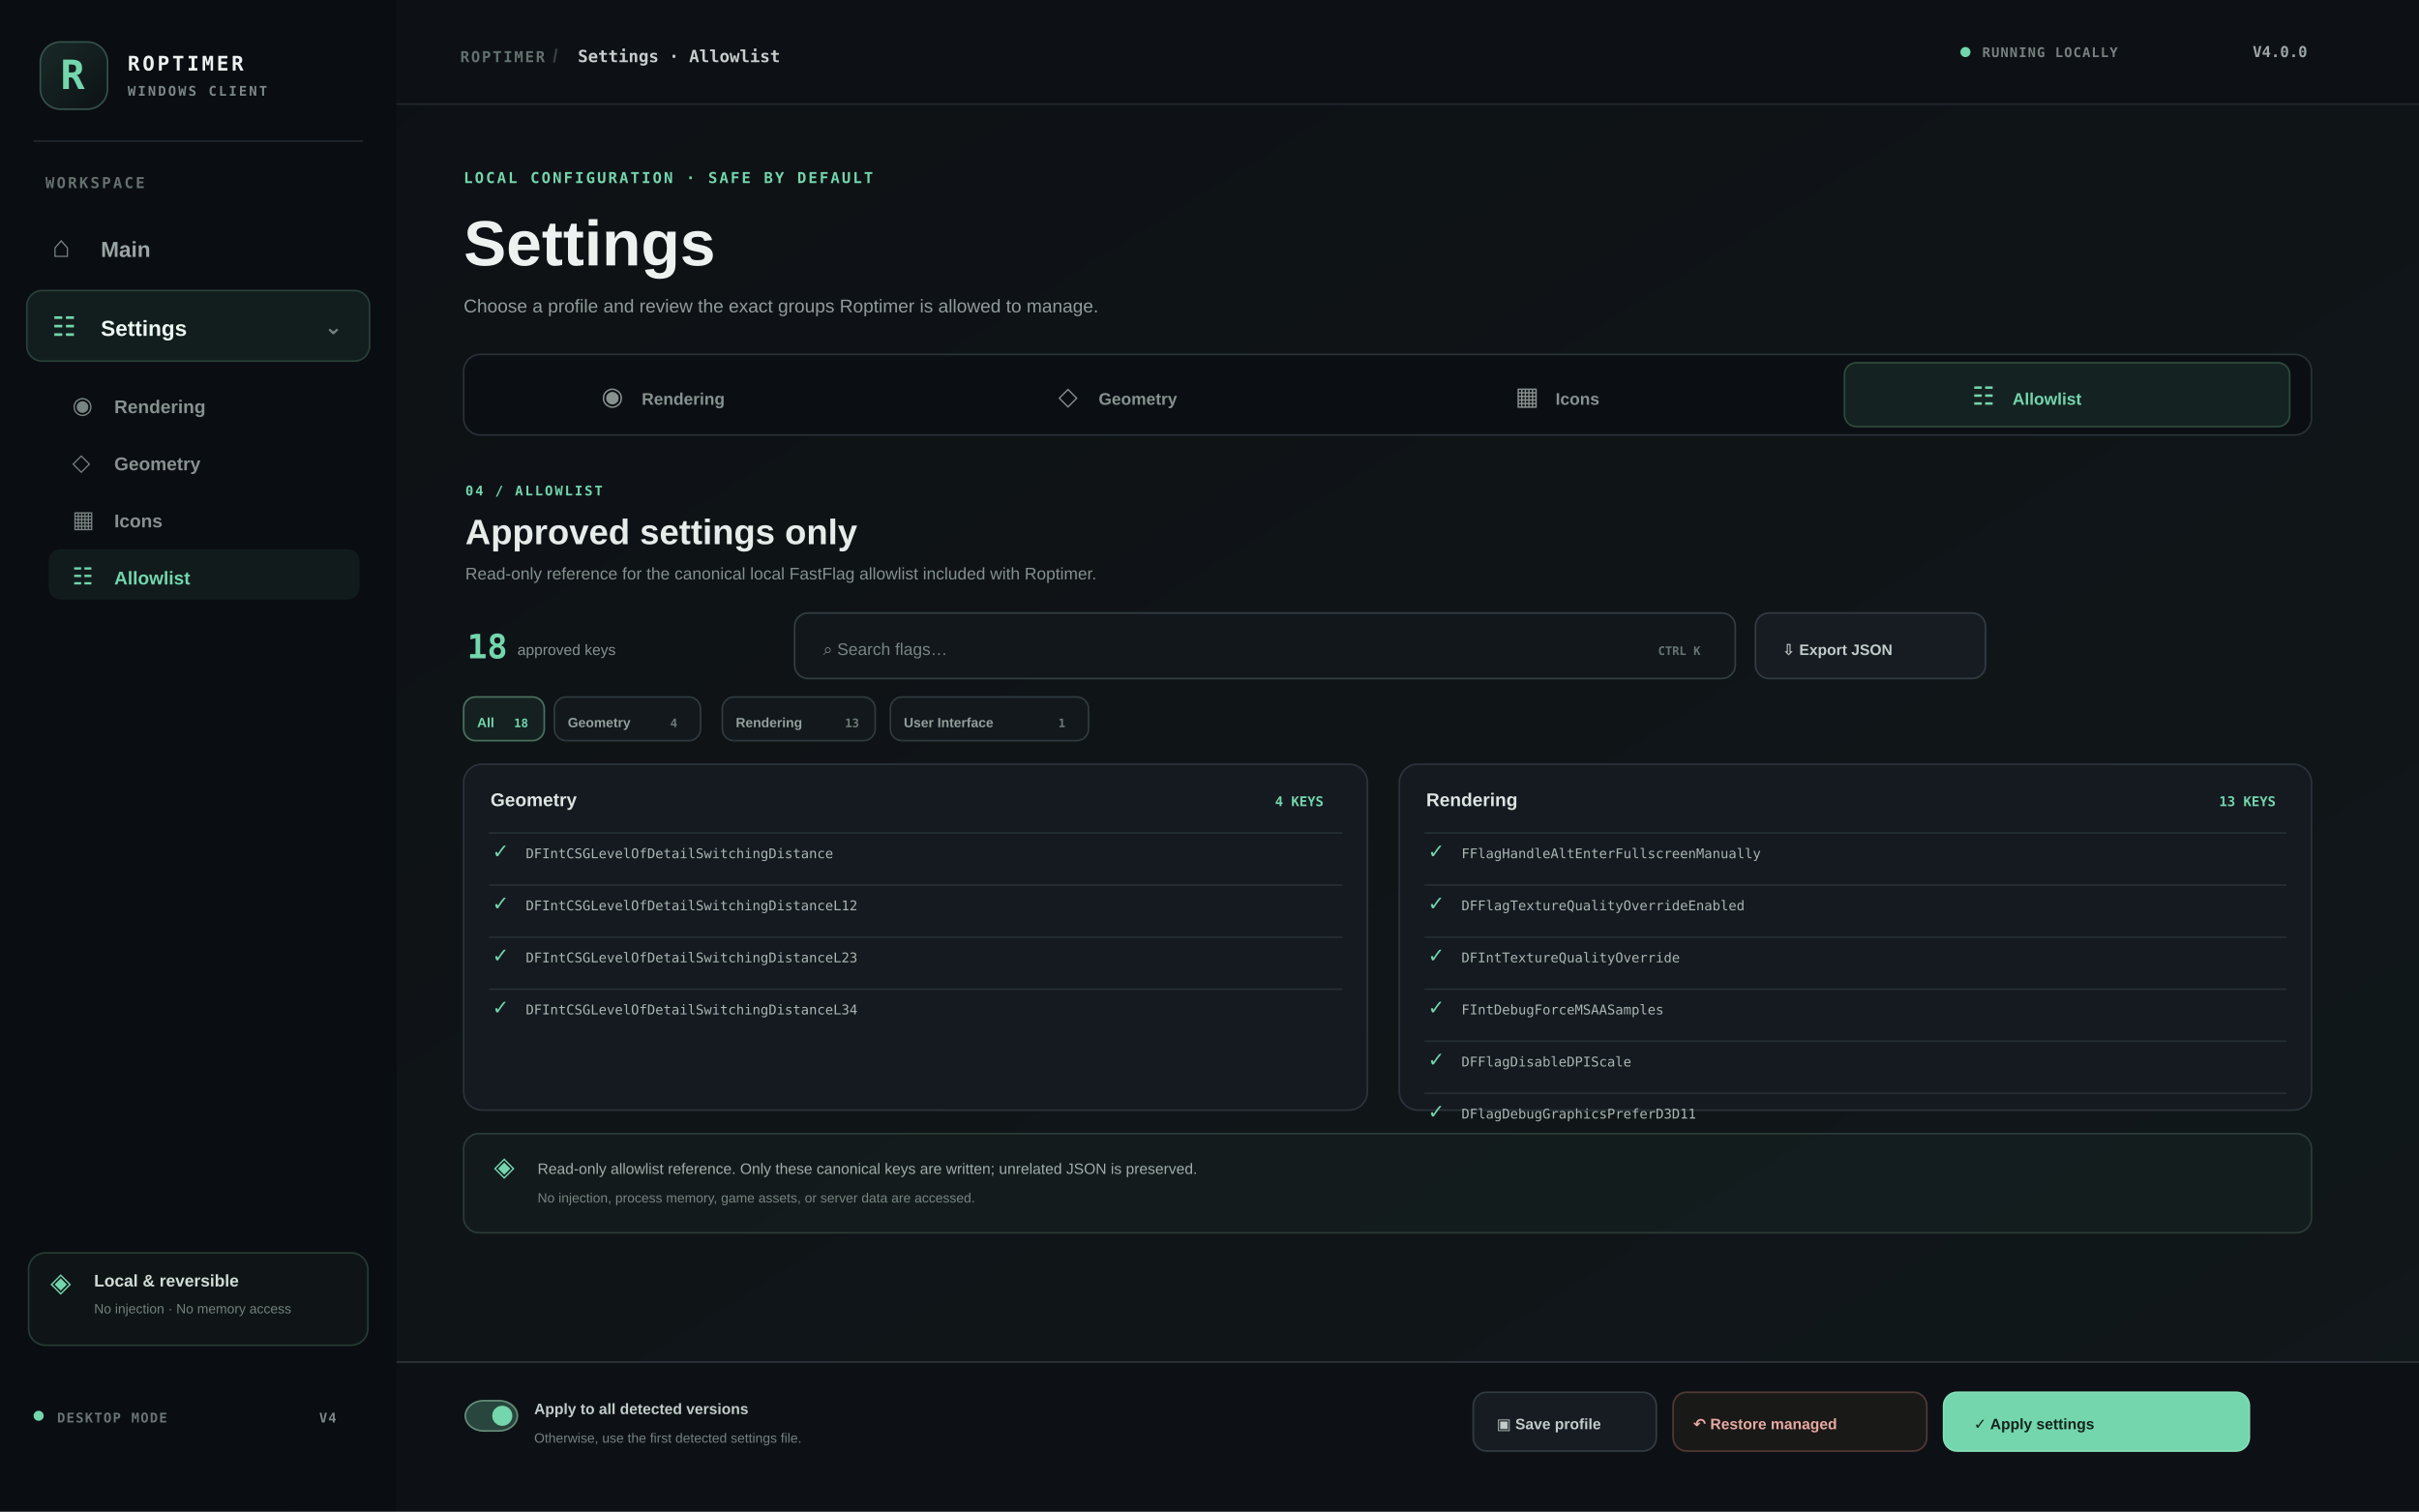
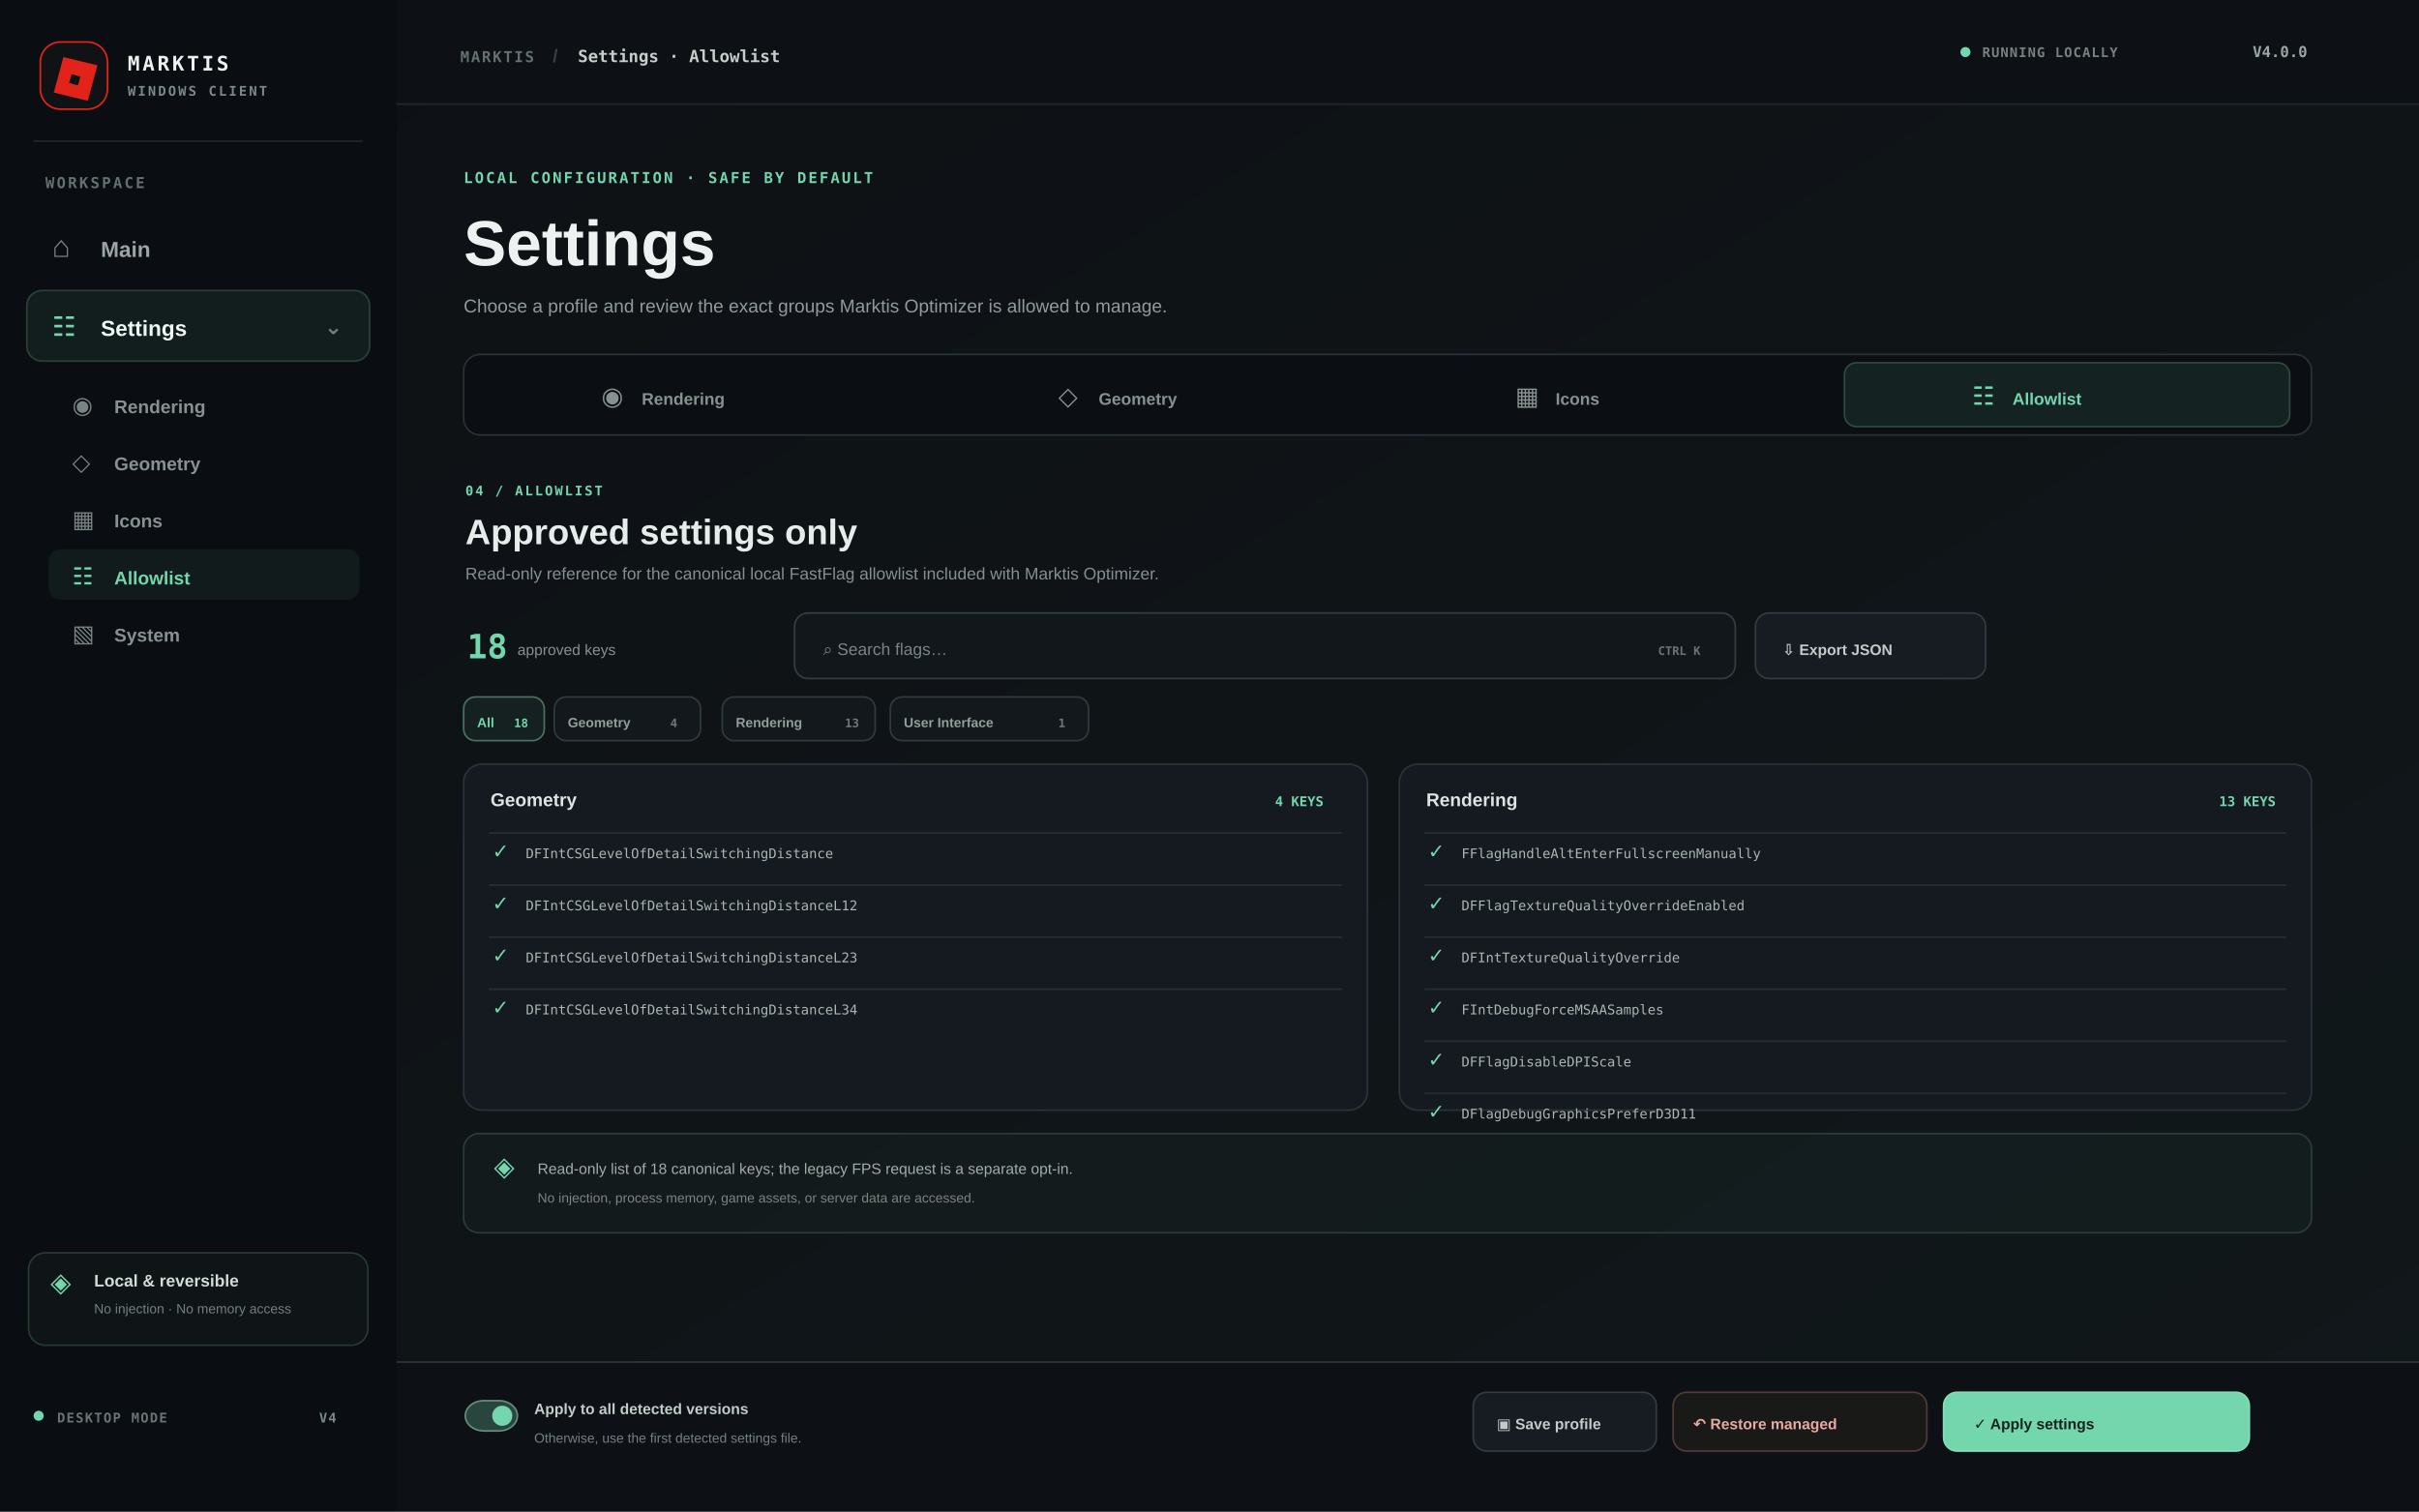
<svg xmlns="http://www.w3.org/2000/svg" width="1440" height="900" viewBox="0 0 1440 900">
  <defs>
    <linearGradient id="bg" x1="0" y1="0" x2="1" y2="1">
      <stop stop-color="#0d1014" />
      <stop offset="1" stop-color="#11181a" />
    </linearGradient>
    <linearGradient id="accent" x1="0" y1="0" x2="1" y2="1">
      <stop stop-color="#73d6ad" stop-opacity=".14" />
      <stop offset="1" stop-color="#73d6ad" stop-opacity=".025" />
    </linearGradient>
  </defs>
  <rect width="100%" height="100%" fill="url(#bg)" />
  <rect x="0" y="0" width="236" height="900" rx="0" fill="#0a0d11" />
  <path d="M236 0H236" stroke="#20272d" stroke-width="1" />
-   <rect x="24" y="25" width="40" height="40" rx="12" fill="url(#accent)" stroke="#345047" stroke-width="1" />
-   <text x="36" y="53" fill="#73d6ad" font-family="Consolas, monospace" font-size="24px" font-weight="800">R</text>
-   <text x="76" y="42" fill="#edf2f1" font-family="Consolas, monospace" font-size="12px" font-weight="800" letter-spacing="1.6px">ROPTIMER</text>
+   <rect x="24" y="25" width="40" height="40" rx="12" fill="#111215" stroke="#e2231a" stroke-width="1" />
+   <path d="M6.2 1.6 22.4 5.5 17.8 22.4 1.6 18.5 6.2 1.6ZM10.1 9.7 8.9 13.9 13.1 15.1 14.3 10.9 10.1 9.7Z" transform="translate(30 32) scale(1.25)" fill="#e2231a" fill-rule="evenodd" />
+   <text x="76" y="42" fill="#edf2f1" font-family="Consolas, monospace" font-size="12px" font-weight="800" letter-spacing="1.6px">MARKTIS</text>
  <text x="76" y="57" fill="#7c8988" font-family="Consolas, monospace" font-size="8px" font-weight="700" letter-spacing="1.2px">WINDOWS CLIENT</text>
  <path d="M20 84H216" stroke="#20272f" stroke-width="1" />
  <text x="27" y="112" fill="#65716e" font-family="Consolas, monospace" font-size="9px" font-weight="800" letter-spacing="1.3px">WORKSPACE</text>
  <rect x="16" y="126" width="204" height="42" rx="9" fill="transparent" />
  <text x="31" y="153" fill="#7b8886" font-family="Segoe UI, Arial, sans-serif" font-size="18px" font-weight="650">⌂</text>
  <text x="60" y="153" fill="#9aa5a4" font-family="Segoe UI, Arial, sans-serif" font-size="13px" font-weight="650">Main</text>
  <rect x="16" y="173" width="204" height="42" rx="9" fill="rgba(115,214,173,.085)" stroke="#294038" stroke-width="1" />
  <text x="31" y="200" fill="#73d6ad" font-family="Segoe UI, Arial, sans-serif" font-size="16px" font-weight="650">☷</text>
  <text x="60" y="200" fill="#eef8f3" font-family="Segoe UI, Arial, sans-serif" font-size="13px" font-weight="650">Settings</text>
  <text x="193" y="199" fill="#74807d" font-family="Segoe UI, Arial, sans-serif" font-size="13px" font-weight="600">⌄</text>
  <text x="43" y="246" fill="#788481" font-family="Segoe UI, Arial, sans-serif" font-size="14px" font-weight="600">◉</text>
  <text x="68" y="246" fill="#87918f" font-family="Segoe UI, Arial, sans-serif" font-size="11px" font-weight="600">Rendering</text>
  <text x="43" y="280" fill="#788481" font-family="Segoe UI, Arial, sans-serif" font-size="14px" font-weight="600">◇</text>
  <text x="68" y="280" fill="#87918f" font-family="Segoe UI, Arial, sans-serif" font-size="11px" font-weight="600">Geometry</text>
  <text x="43" y="314" fill="#788481" font-family="Segoe UI, Arial, sans-serif" font-size="14px" font-weight="600">▦</text>
  <text x="68" y="314" fill="#87918f" font-family="Segoe UI, Arial, sans-serif" font-size="11px" font-weight="600">Icons</text>
  <rect x="29" y="327" width="185" height="30" rx="7" fill="rgba(115,214,173,.07)" />
  <text x="43" y="348" fill="#73d6ad" font-family="Segoe UI, Arial, sans-serif" font-size="14px" font-weight="600">☷</text>
  <text x="68" y="348" fill="#73d6ad" font-family="Segoe UI, Arial, sans-serif" font-size="11px" font-weight="600">Allowlist</text>
+   <text x="43" y="382" fill="#788481" font-family="Segoe UI, Arial, sans-serif" font-size="14px" font-weight="600">▧</text>
+   <text x="68" y="382" fill="#87918f" font-family="Segoe UI, Arial, sans-serif" font-size="11px" font-weight="600">System</text>
  <rect x="17" y="746" width="202" height="55" rx="10" fill="rgba(115,214,173,.045)" stroke="#263a32" stroke-width="1" />
  <text x="30" y="769" fill="#73d6ad" font-family="Segoe UI, Arial, sans-serif" font-size="16px" font-weight="600">◈</text>
  <text x="56" y="766" fill="#d1ddd6" font-family="Segoe UI, Arial, sans-serif" font-size="10px" font-weight="700">Local &amp; reversible</text>
  <text x="56" y="782" fill="#72807a" font-family="Segoe UI, Arial, sans-serif" font-size="8px" font-weight="400">No injection · No memory access</text>
  <circle cx="23" cy="843" r="3" fill="#73d6ad" />
  <text x="34" y="847" fill="#697473" font-family="Consolas, monospace" font-size="8px" font-weight="800" letter-spacing="0.7px">DESKTOP MODE</text>
  <text x="190" y="847" fill="#7c8988" font-family="Consolas, monospace" font-size="8px" font-weight="800" letter-spacing="0.6px">V4</text>
  <rect x="236" y="0" width="1204" height="62" rx="0" fill="#0d1115" />
  <path d="M236 62H1440" stroke="#20272d" stroke-width="1" />
-   <text x="274" y="37" fill="#63706d" font-family="Consolas, monospace" font-size="9px" font-weight="700" letter-spacing="1px">ROPTIMER</text>
+   <text x="274" y="37" fill="#63706d" font-family="Consolas, monospace" font-size="9px" font-weight="700" letter-spacing="1px">MARKTIS</text>
  <text x="329" y="37" fill="#39413f" font-family="Segoe UI, Arial, sans-serif" font-size="11px" font-weight="600">/</text>
  <text x="344" y="37" fill="#c6cecc" font-family="Consolas, monospace" font-size="10px" font-weight="700">Settings · Allowlist</text>
  <circle cx="1170" cy="31" r="3" fill="#73d6ad" />
  <text x="1180" y="34" fill="#77817f" font-family="Consolas, monospace" font-size="8px" font-weight="800" letter-spacing="0.6px">RUNNING LOCALLY</text>
  <path d="M1322 24H1322" stroke="#323a3f" stroke-width="1" />
  <text x="1341" y="34" fill="#9da8a6" font-family="Consolas, monospace" font-size="9px" font-weight="800">V4.0.0</text>
  <text x="276" y="109" fill="#73d6ad" font-family="Consolas, monospace" font-size="9px" font-weight="800" letter-spacing="1.2px">LOCAL CONFIGURATION     ·     SAFE BY DEFAULT</text>
  <text x="276" y="158" fill="#edf2f1" font-family="Segoe UI, Arial, sans-serif" font-size="38px" font-weight="650">Settings</text>
-   <text x="276" y="186" fill="#909b99" font-family="Segoe UI, Arial, sans-serif" font-size="11px" font-weight="400">Choose a profile and review the exact groups Roptimer is allowed to manage.</text>
+   <text x="276" y="186" fill="#909b99" font-family="Segoe UI, Arial, sans-serif" font-size="11px" font-weight="400">Choose a profile and review the exact groups Marktis Optimizer is allowed to manage.</text>
  <rect x="276" y="211" width="1100" height="48" rx="10" fill="#0b0f13" stroke="#283137" stroke-width="1" />
  <text x="358" y="241" fill="#87918f" font-family="Segoe UI, Arial, sans-serif" font-size="15px" font-weight="600">◉</text>
  <text x="382" y="241" fill="#87918f" font-family="Segoe UI, Arial, sans-serif" font-size="10px" font-weight="700">Rendering</text>
  <text x="630" y="241" fill="#87918f" font-family="Segoe UI, Arial, sans-serif" font-size="15px" font-weight="600">◇</text>
  <text x="654" y="241" fill="#87918f" font-family="Segoe UI, Arial, sans-serif" font-size="10px" font-weight="700">Geometry</text>
  <text x="902" y="241" fill="#87918f" font-family="Segoe UI, Arial, sans-serif" font-size="15px" font-weight="600">▦</text>
  <text x="926" y="241" fill="#87918f" font-family="Segoe UI, Arial, sans-serif" font-size="10px" font-weight="700">Icons</text>
  <rect x="1098" y="216" width="265" height="38" rx="7" fill="rgba(115,214,173,.095)" stroke="#2e4a3d" stroke-width="1" />
  <text x="1174" y="241" fill="#73d6ad" font-family="Segoe UI, Arial, sans-serif" font-size="15px" font-weight="600">☷</text>
  <text x="1198" y="241" fill="#73d6ad" font-family="Segoe UI, Arial, sans-serif" font-size="10px" font-weight="700">Allowlist</text>
  <text x="277" y="295" fill="#73d6ad" font-family="Consolas, monospace" font-size="8px" font-weight="800" letter-spacing="1.1px">04 / ALLOWLIST</text>
  <text x="277" y="324" fill="#e5ecea" font-family="Segoe UI, Arial, sans-serif" font-size="21px" font-weight="630">Approved settings only</text>
-   <text x="277" y="345" fill="#84908d" font-family="Segoe UI, Arial, sans-serif" font-size="10px" font-weight="400">Read-only reference for the canonical local FastFlag allowlist included with Roptimer.</text>
+   <text x="277" y="345" fill="#84908d" font-family="Segoe UI, Arial, sans-serif" font-size="10px" font-weight="400">Read-only reference for the canonical local FastFlag allowlist included with Marktis Optimizer.</text>
  <text x="278" y="392" fill="#73d6ad" font-family="Consolas, monospace" font-size="20px" font-weight="750">18</text>
  <text x="308" y="390" fill="#86918e" font-family="Segoe UI, Arial, sans-serif" font-size="9px" font-weight="400">approved keys</text>
  <rect x="473" y="365" width="560" height="39" rx="8" fill="#11171b" stroke="#333d42" stroke-width="1" />
  <text x="490" y="390" fill="#798581" font-family="Segoe UI, Arial, sans-serif" font-size="10px" font-weight="400">⌕  Search flags…</text>
  <text x="987" y="390" fill="#687572" font-family="Consolas, monospace" font-size="7px" font-weight="700">CTRL K</text>
  <rect x="1045" y="365" width="137" height="39" rx="8" fill="#171c22" stroke="#323b42" stroke-width="1" />
  <text x="1061" y="390" fill="#c2ccca" font-family="Segoe UI, Arial, sans-serif" font-size="9px" font-weight="700">⇩  Export JSON</text>
  <rect x="276" y="415" width="48" height="26" rx="7" fill="rgba(115,214,173,.07)" stroke="#4a705f" stroke-width="1" />
  <text x="284" y="433" fill="#73d6ad" font-family="Segoe UI, Arial, sans-serif" font-size="8px" font-weight="600">All</text>
  <text x="306" y="433" fill="#73d6ad" font-family="Consolas, monospace" font-size="7px" font-weight="700">18</text>
  <rect x="330" y="415" width="87" height="26" rx="7" fill="#12181c" stroke="#303a3e" stroke-width="1" />
  <text x="338" y="433" fill="#93a09b" font-family="Segoe UI, Arial, sans-serif" font-size="8px" font-weight="600">Geometry</text>
  <text x="399" y="433" fill="#6e7b76" font-family="Consolas, monospace" font-size="7px" font-weight="700">4</text>
  <rect x="430" y="415" width="91" height="26" rx="7" fill="#12181c" stroke="#303a3e" stroke-width="1" />
  <text x="438" y="433" fill="#93a09b" font-family="Segoe UI, Arial, sans-serif" font-size="8px" font-weight="600">Rendering</text>
  <text x="503" y="433" fill="#6e7b76" font-family="Consolas, monospace" font-size="7px" font-weight="700">13</text>
  <rect x="530" y="415" width="118" height="26" rx="7" fill="#12181c" stroke="#303a3e" stroke-width="1" />
  <text x="538" y="433" fill="#93a09b" font-family="Segoe UI, Arial, sans-serif" font-size="8px" font-weight="600">User Interface</text>
  <text x="630" y="433" fill="#6e7b76" font-family="Consolas, monospace" font-size="7px" font-weight="700">1</text>
  <rect x="276" y="455" width="538" height="206" rx="11" fill="#151a20" stroke="#2a323b" stroke-width="1" />
  <text x="292" y="480" fill="#dce5e1" font-family="Segoe UI, Arial, sans-serif" font-size="11px" font-weight="720">Geometry</text>
  <text x="759" y="480" fill="#73d6ad" font-family="Consolas, monospace" font-size="8px" font-weight="700">4 KEYS</text>
  <path d="M291 496H799" stroke="#252e34" stroke-width="1" />
  <text x="293" y="511" fill="#73d6ad" font-family="Segoe UI, Arial, sans-serif" font-size="12px" font-weight="700">✓</text>
  <text x="313" y="511" fill="#a9b6b1" font-family="Consolas, monospace" font-size="8px" font-weight="500">DFIntCSGLevelOfDetailSwitchingDistance</text>
  <path d="M291 527H799" stroke="#252e34" stroke-width="1" />
  <text x="293" y="542" fill="#73d6ad" font-family="Segoe UI, Arial, sans-serif" font-size="12px" font-weight="700">✓</text>
  <text x="313" y="542" fill="#a9b6b1" font-family="Consolas, monospace" font-size="8px" font-weight="500">DFIntCSGLevelOfDetailSwitchingDistanceL12</text>
  <path d="M291 558H799" stroke="#252e34" stroke-width="1" />
  <text x="293" y="573" fill="#73d6ad" font-family="Segoe UI, Arial, sans-serif" font-size="12px" font-weight="700">✓</text>
  <text x="313" y="573" fill="#a9b6b1" font-family="Consolas, monospace" font-size="8px" font-weight="500">DFIntCSGLevelOfDetailSwitchingDistanceL23</text>
  <path d="M291 589H799" stroke="#252e34" stroke-width="1" />
  <text x="293" y="604" fill="#73d6ad" font-family="Segoe UI, Arial, sans-serif" font-size="12px" font-weight="700">✓</text>
  <text x="313" y="604" fill="#a9b6b1" font-family="Consolas, monospace" font-size="8px" font-weight="500">DFIntCSGLevelOfDetailSwitchingDistanceL34</text>
  <rect x="833" y="455" width="543" height="206" rx="11" fill="#151a20" stroke="#2a323b" stroke-width="1" />
  <text x="849" y="480" fill="#dce5e1" font-family="Segoe UI, Arial, sans-serif" font-size="11px" font-weight="720">Rendering</text>
  <text x="1321" y="480" fill="#73d6ad" font-family="Consolas, monospace" font-size="8px" font-weight="700">13 KEYS</text>
  <path d="M848 496H1361" stroke="#252e34" stroke-width="1" />
  <text x="850" y="511" fill="#73d6ad" font-family="Segoe UI, Arial, sans-serif" font-size="12px" font-weight="700">✓</text>
  <text x="870" y="511" fill="#a9b6b1" font-family="Consolas, monospace" font-size="8px" font-weight="500">FFlagHandleAltEnterFullscreenManually</text>
  <path d="M848 527H1361" stroke="#252e34" stroke-width="1" />
  <text x="850" y="542" fill="#73d6ad" font-family="Segoe UI, Arial, sans-serif" font-size="12px" font-weight="700">✓</text>
  <text x="870" y="542" fill="#a9b6b1" font-family="Consolas, monospace" font-size="8px" font-weight="500">DFFlagTextureQualityOverrideEnabled</text>
  <path d="M848 558H1361" stroke="#252e34" stroke-width="1" />
  <text x="850" y="573" fill="#73d6ad" font-family="Segoe UI, Arial, sans-serif" font-size="12px" font-weight="700">✓</text>
  <text x="870" y="573" fill="#a9b6b1" font-family="Consolas, monospace" font-size="8px" font-weight="500">DFIntTextureQualityOverride</text>
  <path d="M848 589H1361" stroke="#252e34" stroke-width="1" />
  <text x="850" y="604" fill="#73d6ad" font-family="Segoe UI, Arial, sans-serif" font-size="12px" font-weight="700">✓</text>
  <text x="870" y="604" fill="#a9b6b1" font-family="Consolas, monospace" font-size="8px" font-weight="500">FIntDebugForceMSAASamples</text>
  <path d="M848 620H1361" stroke="#252e34" stroke-width="1" />
  <text x="850" y="635" fill="#73d6ad" font-family="Segoe UI, Arial, sans-serif" font-size="12px" font-weight="700">✓</text>
  <text x="870" y="635" fill="#a9b6b1" font-family="Consolas, monospace" font-size="8px" font-weight="500">DFFlagDisableDPIScale</text>
  <path d="M848 651H1361" stroke="#252e34" stroke-width="1" />
  <text x="850" y="666" fill="#73d6ad" font-family="Segoe UI, Arial, sans-serif" font-size="12px" font-weight="700">✓</text>
  <text x="870" y="666" fill="#a9b6b1" font-family="Consolas, monospace" font-size="8px" font-weight="500">DFlagDebugGraphicsPreferD3D11</text>
  <rect x="276" y="675" width="1100" height="59" rx="9" fill="rgba(115,214,173,.035)" stroke="#2b3b35" stroke-width="1" />
  <text x="294" y="700" fill="#73d6ad" font-family="Segoe UI, Arial, sans-serif" font-size="16px" font-weight="600">◈</text>
-   <text x="320" y="699" fill="#a0ada8" font-family="Segoe UI, Arial, sans-serif" font-size="9px" font-weight="400">Read-only allowlist reference. Only these canonical keys are written; unrelated JSON is preserved.</text>
+   <text x="320" y="699" fill="#a0ada8" font-family="Segoe UI, Arial, sans-serif" font-size="9px" font-weight="400">Read-only list of 18 canonical keys; the legacy FPS request is a separate opt-in.</text>
  <text x="320" y="716" fill="#77847f" font-family="Segoe UI, Arial, sans-serif" font-size="8px" font-weight="400">No injection, process memory, game assets, or server data are accessed.</text>
  <rect x="236" y="811" width="1204" height="89" rx="0" fill="#0d1115" />
  <path d="M236 811H1440" stroke="#2c343a" stroke-width="1" />
  <rect x="277" y="834" width="31" height="18" rx="11" fill="rgba(115,214,173,.27)" stroke="#668c79" stroke-width="1" />
  <circle cx="299" cy="843" r="6" fill="#73d6ad" />
  <text x="318" y="842" fill="#c2cdca" font-family="Segoe UI, Arial, sans-serif" font-size="9px" font-weight="700">Apply to all detected versions</text>
  <text x="318" y="859" fill="#74807d" font-family="Segoe UI, Arial, sans-serif" font-size="8px" font-weight="400">Otherwise, use the first detected settings file.</text>
  <rect x="877" y="829" width="109" height="35" rx="8" fill="#171c22" stroke="#323b42" stroke-width="1" />
  <text x="891" y="851" fill="#c2ccca" font-family="Segoe UI, Arial, sans-serif" font-size="9px" font-weight="700">▣  Save profile</text>
  <rect x="996" y="829" width="151" height="35" rx="8" fill="#191918" stroke="#513936" stroke-width="1" />
  <text x="1008" y="851" fill="#e8aaa2" font-family="Segoe UI, Arial, sans-serif" font-size="9px" font-weight="700">↶  Restore managed</text>
  <rect x="1157" y="829" width="182" height="35" rx="8" fill="#73d6ad" stroke="#86dcb8" stroke-width="1" />
  <text x="1175" y="851" fill="#11231c" font-family="Segoe UI, Arial, sans-serif" font-size="9px" font-weight="750">✓  Apply settings</text>
</svg>
